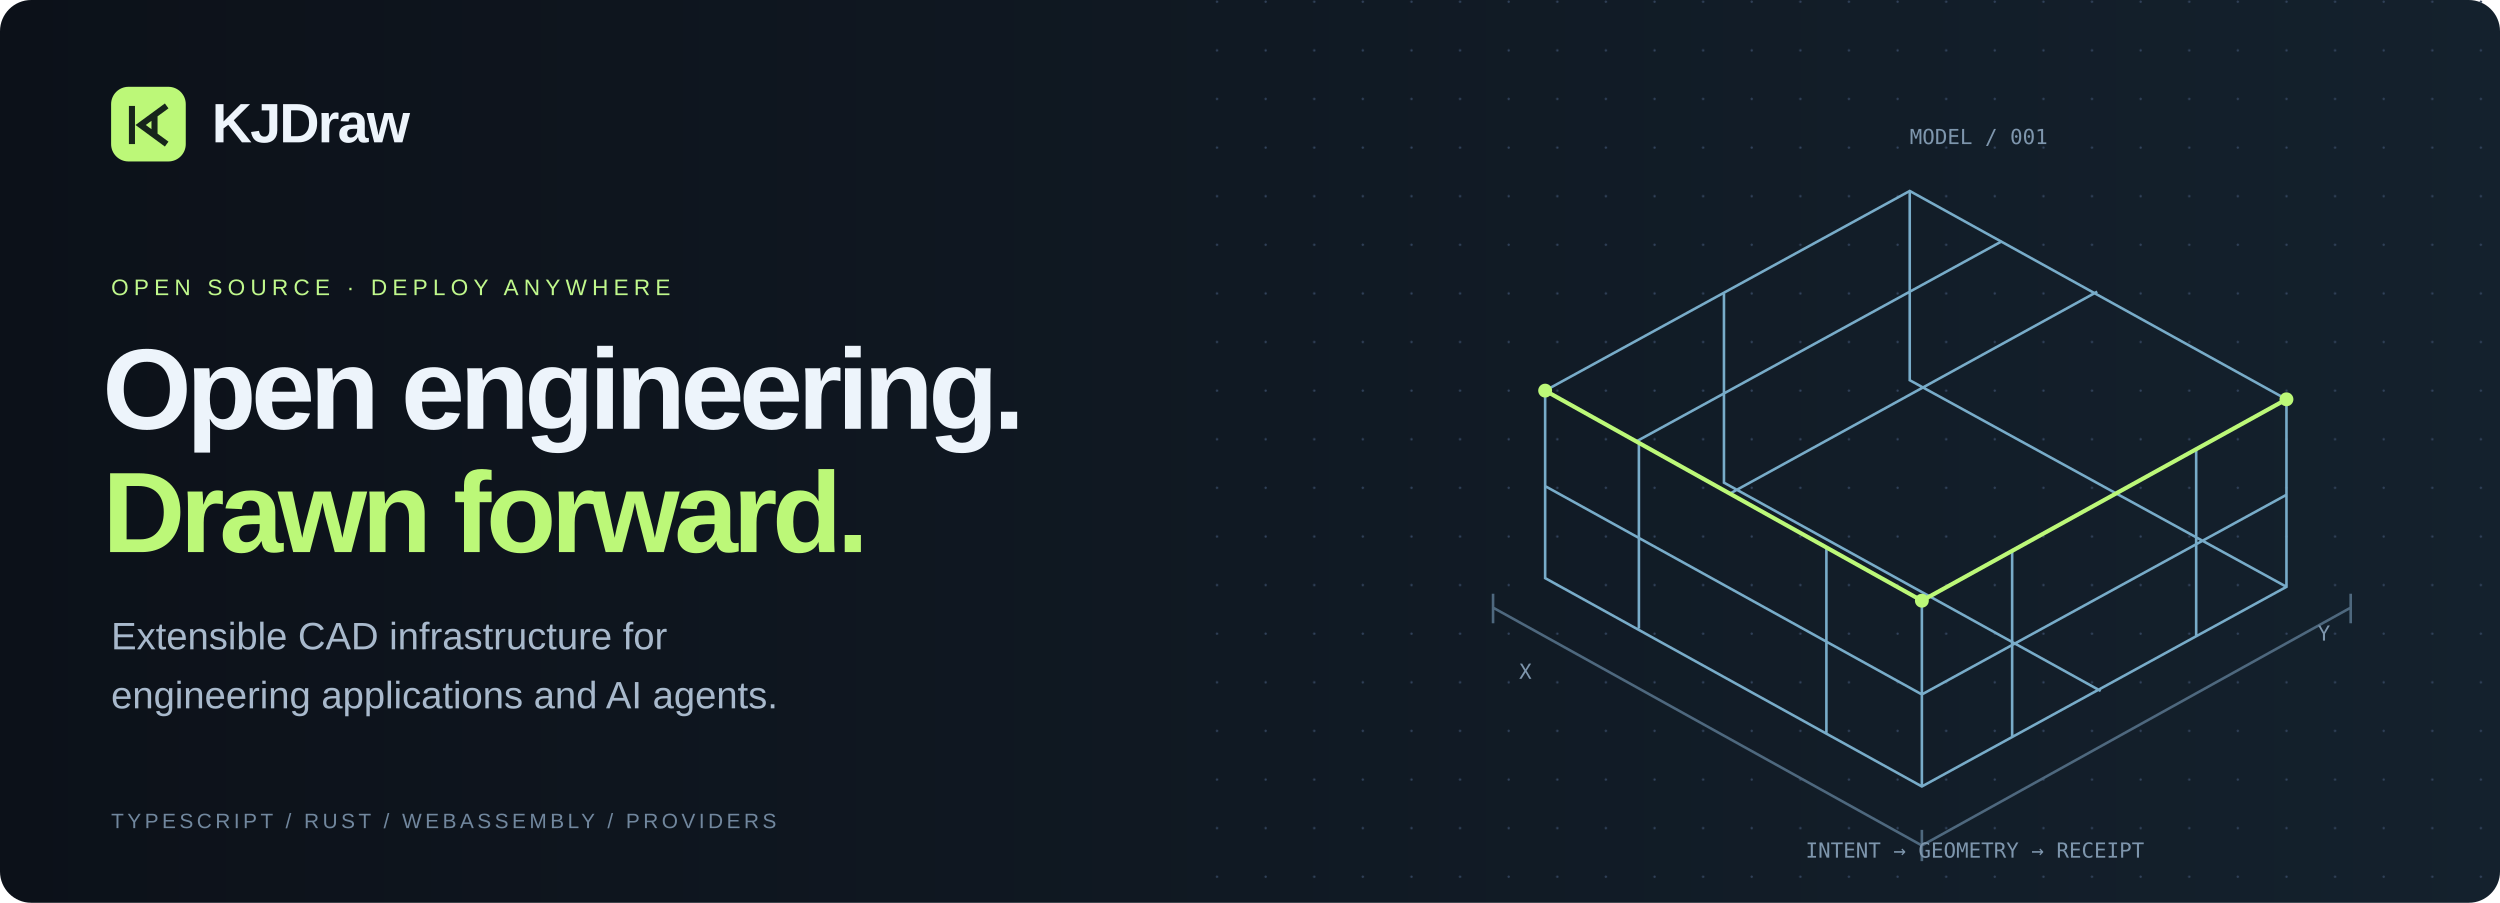
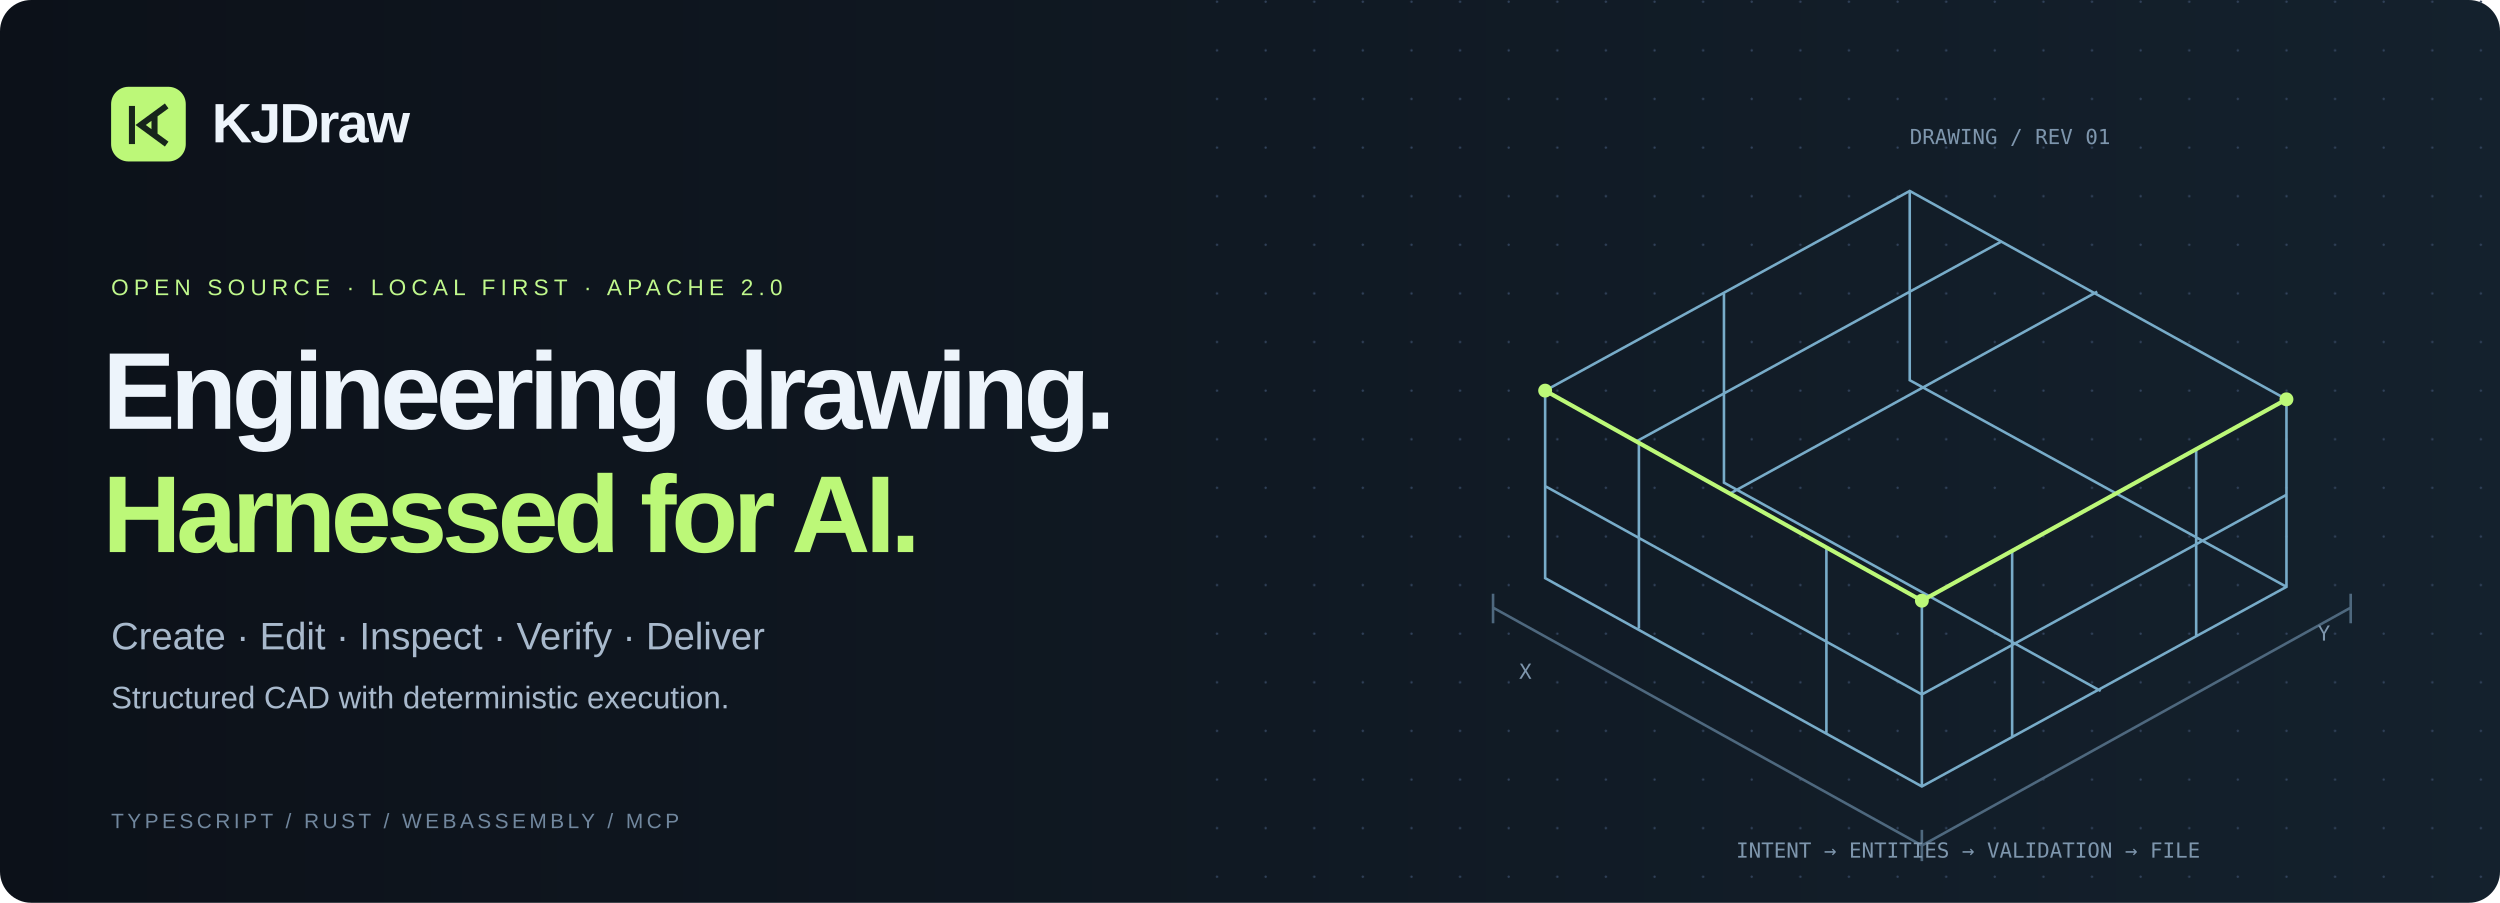
<svg xmlns="http://www.w3.org/2000/svg" width="1440" height="520" viewBox="0 0 1440 520" role="img" aria-labelledby="title desc">
  <defs>
    <pattern id="grid" width="28" height="28" patternUnits="userSpaceOnUse">
      <circle cx="1" cy="1" r=".7" fill="#304058" />
    </pattern>
    <linearGradient id="fade">
      <stop stop-color="#0c1119" />
      <stop offset="1" stop-color="#14212d" />
    </linearGradient>
  </defs>
  <rect width="1440" height="520" rx="18" fill="url(#fade)" />
  <rect x="700" width="740" height="520" fill="url(#grid)" />
  <g transform="translate(64 50)">
    <rect width="43" height="43" rx="10" fill="#bcf878" />
    <path d="M12 11v22M32 11 17 22l15 11M25 16v12" fill="none" stroke="#17251b" stroke-width="3.5" />
    <text x="58" y="32" font-family="Segoe UI,Arial,sans-serif" font-size="32" font-weight="650" letter-spacing="-1" fill="#edf4fb">KJDraw</text>
  </g>
  <g font-family="Segoe UI,Arial,sans-serif">
-     <text x="64" y="170" fill="#c0f88c" font-size="13" letter-spacing="3">OPEN SOURCE · DEPLOY ANYWHERE</text>
-     <text x="59" y="247" fill="#edf4fb" font-size="66" font-weight="600" letter-spacing="-3">Open engineering.</text>
-     <text x="59" y="318" fill="#bcf878" font-size="66" font-weight="600" letter-spacing="-3">Drawn forward.</text>
-     <text x="64" y="374" fill="#a8b9cc" font-size="22">Extensible CAD infrastructure for</text>
-     <text x="64" y="408" fill="#a8b9cc" font-size="22">engineering applications and AI agents.</text>
-     <text x="64" y="477" fill="#71879e" font-size="12" letter-spacing="2">TYPESCRIPT / RUST / WEBASSEMBLY / PROVIDERS</text>
+     <text x="64" y="170" fill="#c0f88c" font-size="13" letter-spacing="3">OPEN SOURCE · LOCAL FIRST · APACHE 2.0</text>
+     <text x="59" y="247" fill="#edf4fb" font-size="63" font-weight="600" letter-spacing="-3">Engineering drawing.</text>
+     <text x="59" y="318" fill="#bcf878" font-size="63" font-weight="600" letter-spacing="-3">Harnessed for AI.</text>
+     <text x="64" y="374" fill="#a8b9cc" font-size="22">Create · Edit · Inspect · Verify · Deliver</text>
+     <text x="64" y="408" fill="#a8b9cc" font-size="18">Structured CAD with deterministic execution.</text>
+     <text x="64" y="477" fill="#71879e" font-size="12" letter-spacing="2">TYPESCRIPT / RUST / WEBASSEMBLY / MCP</text>
  </g>
  <g transform="translate(890 190)" fill="none" stroke="#78acc9" stroke-width="1.5">
    <path d="m0 35 210-115 217 120-210 116z" />
    <path d="m0 35 0 108 217 120 210-115V40M217 156v107M0 90l217 120 210-115M103-21v109l217 120M210-80v109l217 119M107 94 318-22M53 64l210-115M54 65v107M162 126v107M269 127v108M375 69v108" />
    <path d="m-30 160 247 137 247-137M-30 152v17M464 152v17M217 288v18" stroke="#4e687e" />
    <path d="m0 35 217 121 210-116" stroke="#bcf878" stroke-width="2.4" />
    <g fill="#bcf878" stroke="none">
      <circle cy="35" r="4" />
      <circle cx="217" cy="156" r="4" />
      <circle cx="427" cy="40" r="4" />
    </g>
  </g>
  <g font-family="Consolas,monospace" font-size="12" fill="#7e96ad">
-     <text x="1100" y="83">MODEL / 001</text>
+     <text x="1100" y="83">DRAWING / REV 01</text>
    <text x="875" y="391">X</text>
    <text x="1335" y="369">Y</text>
-     <text x="1040" y="494">INTENT → GEOMETRY → RECEIPT</text>
+     <text x="1000" y="494">INTENT → ENTITIES → VALIDATION → FILE</text>
  </g>
</svg>
